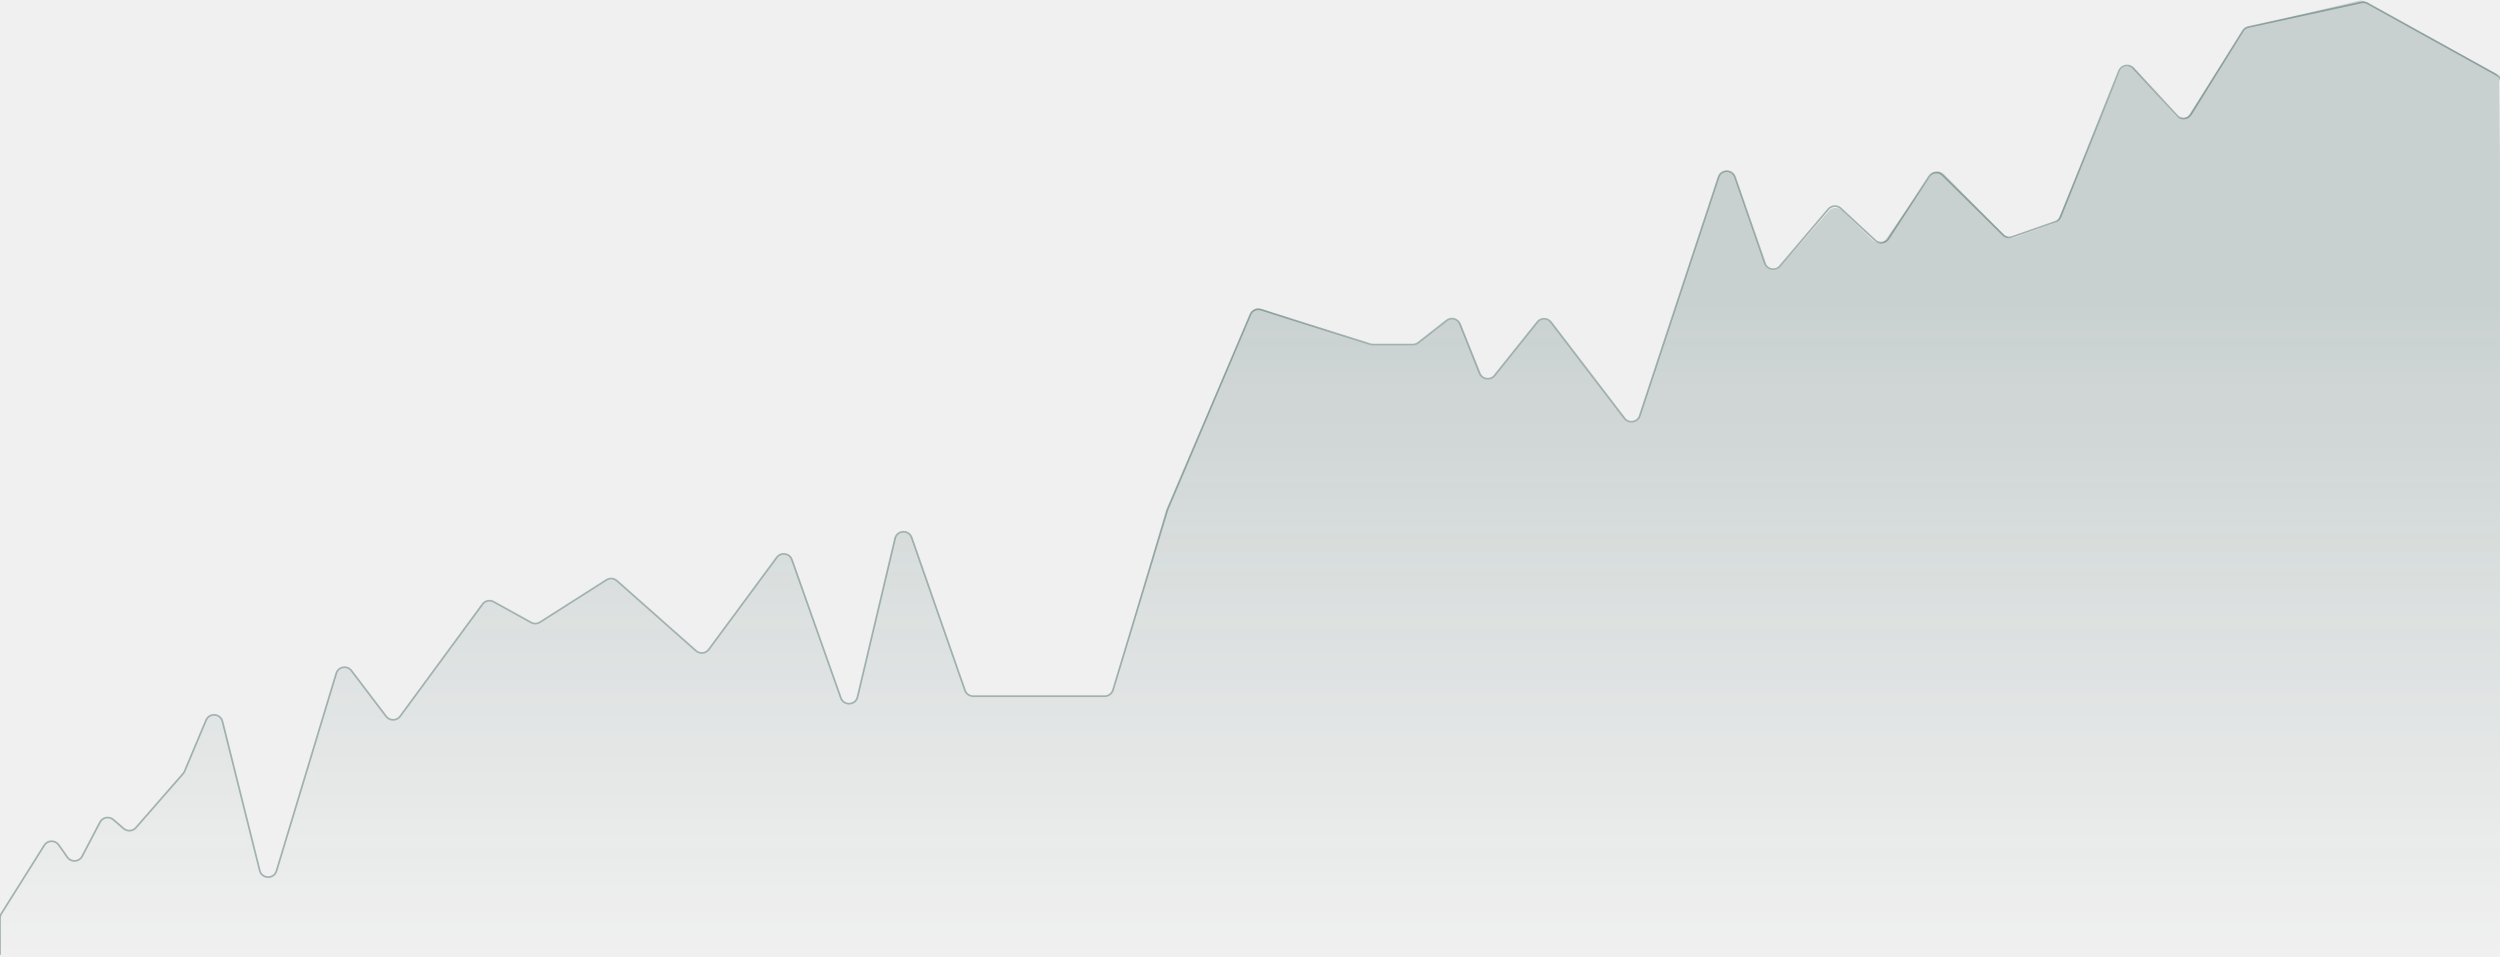
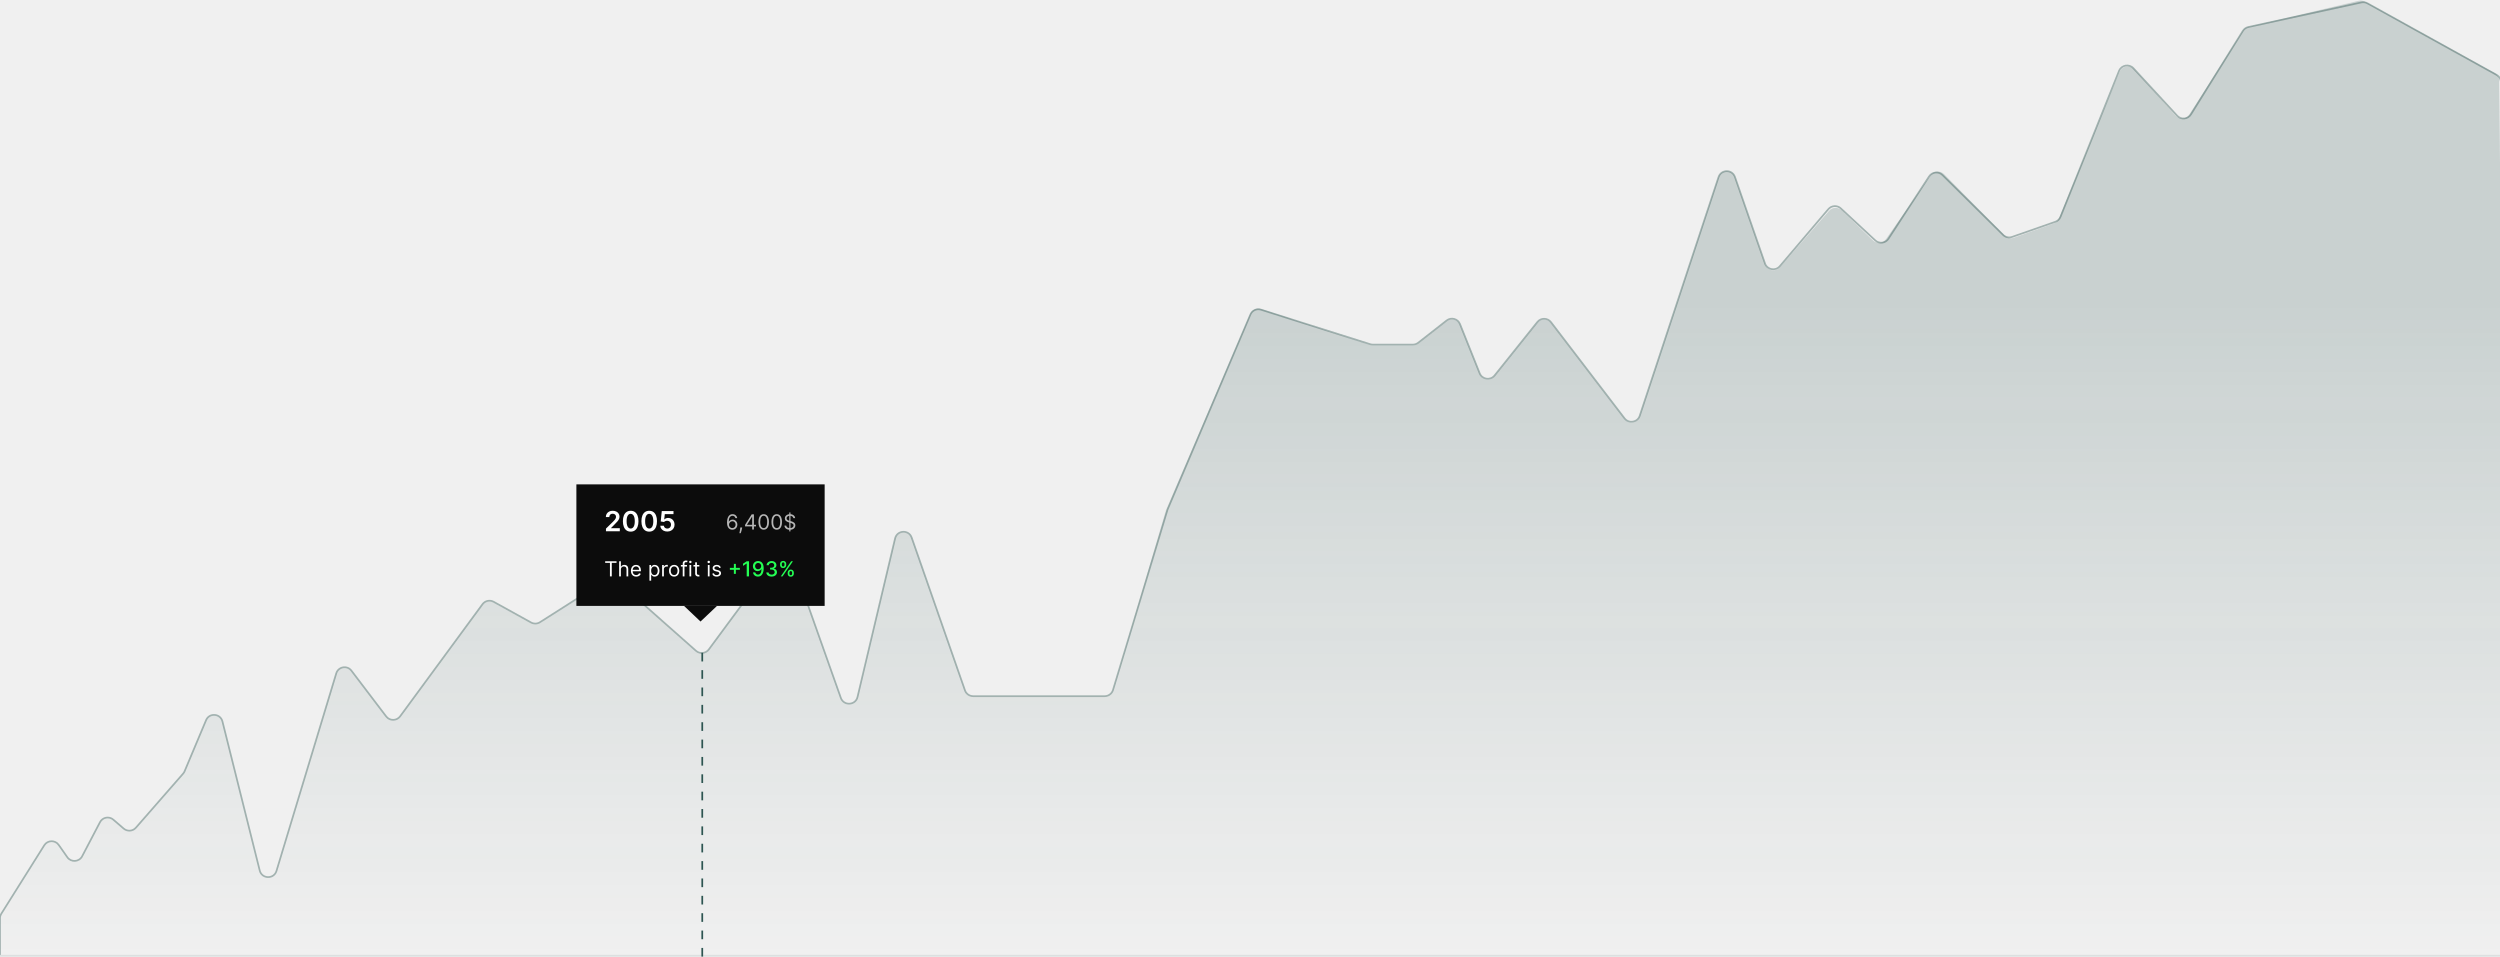
<svg xmlns="http://www.w3.org/2000/svg" width="1440" height="551" viewBox="0 0 1440 551" fill="none">
+   <rect width="1440" height="1" transform="translate(0 550)" fill="#2D5551" fill-opacity="0.1" />
  <path d="M1444.5 550L1440.52 47.419C1440.51 45.615 1439.52 43.959 1437.95 43.085L1363.65 1.912C1362.59 1.324 1361.35 1.142 1360.16 1.4L1295.07 15.551C1293.75 15.838 1292.6 16.648 1291.88 17.797L1261.97 65.917C1260.23 68.724 1256.29 69.096 1254.05 66.665L1228.87 39.329C1226.38 36.625 1221.92 37.443 1220.55 40.855L1186.85 124.892C1186.31 126.232 1185.22 127.274 1183.86 127.75L1158.95 136.469C1157.14 137.1 1155.14 136.649 1153.78 135.307L1118.86 100.804C1116.61 98.581 1112.88 98.98 1111.15 101.63L1087.74 137.529C1086.05 140.126 1082.42 140.572 1080.15 138.462L1060.33 120.054C1058.24 118.117 1054.96 118.31 1053.12 120.478L1025.16 153.341C1022.66 156.286 1017.9 155.394 1016.63 151.741L999.342 101.946C997.774 97.43 991.37 97.478 989.871 102.018L944.469 239.51C943.209 243.326 938.19 244.172 935.749 240.979L893.383 185.578C891.409 182.997 887.537 182.954 885.507 185.491L860.86 216.3C858.467 219.292 853.736 218.591 852.313 215.033L840.975 186.688C839.738 183.594 835.876 182.554 833.251 184.608L816.858 197.438C815.978 198.126 814.893 198.5 813.776 198.5H790.772C790.26 198.5 789.752 198.422 789.264 198.267L726.332 178.37C723.876 177.593 721.231 178.81 720.223 181.182L672.5 293.5L641.074 397.447C640.436 399.557 638.492 401 636.288 401H560.551C558.425 401 556.531 399.655 555.83 397.647L525.139 309.665C523.493 304.946 516.705 305.296 515.553 310.159L493.913 401.484C492.764 406.336 485.999 406.7 484.335 402L456.142 322.375C454.805 318.597 449.788 317.85 447.407 321.074L408.246 374.104C406.502 376.466 403.107 376.824 400.909 374.877L355.321 334.498C353.651 333.019 351.203 332.825 349.321 334.023L311.007 358.405C309.462 359.388 307.503 359.448 305.901 358.561L284.347 346.63C282.147 345.412 279.385 346.017 277.896 348.044L230.463 412.606C228.485 415.299 224.473 415.331 222.452 412.67L202.429 386.307C199.959 383.055 194.844 383.975 193.662 387.883L159.244 501.664C157.774 506.523 150.838 506.353 149.607 501.429L128.141 415.564C126.975 410.902 120.544 410.409 118.681 414.839L106.313 444.257C106.106 444.749 105.821 445.205 105.47 445.607L78.268 476.758C76.46 478.828 73.319 479.051 71.237 477.256L65.274 472.115C62.834 470.012 59.072 470.731 57.579 473.585L47.311 493.214C45.574 496.535 40.934 496.835 38.785 493.764L33.823 486.676C31.771 483.745 27.394 483.855 25.492 486.885L0.765 526.281C0.265 527.078 0 527.999 0 528.939V550" stroke="#2D5551" stroke-opacity="0.4" />
  <path d="M25.492 487.385L0.765 526.781C0.265 527.578 0 528.499 0 529.439V545.5C0 548.261 2.239 550.5 5 550.5H1439.45C1442.23 550.5 1444.48 548.231 1444.45 545.451L1439.53 46.421C1439.51 44.617 1438.52 42.961 1436.94 42.091L1362.19 0.93C1361.1 0.331 1359.83 0.159 1358.62 0.445L1294.97 15.533C1293.71 15.833 1292.61 16.611 1291.91 17.704L1261.05 65.949C1259.27 68.737 1255.32 69.054 1253.11 66.586L1229.3 39.932C1226.84 37.185 1222.36 37.944 1220.95 41.347L1185.85 125.953C1185.31 127.256 1184.24 128.271 1182.91 128.745L1160 136.929C1158.17 137.582 1156.13 137.116 1154.76 135.734L1119.72 100.268C1117.52 98.047 1113.85 98.359 1112.06 100.918L1086.35 137.708C1084.59 140.225 1081 140.576 1078.79 138.448L1060.78 121.138C1058.72 119.158 1055.43 119.303 1053.55 121.456L1025.18 153.988C1022.65 156.886 1017.94 155.967 1016.68 152.332L999.337 102.027C997.776 97.5 991.358 97.545 989.861 102.093L944.464 239.997C943.206 243.816 938.185 244.665 935.743 241.471L893.383 186.078C891.409 183.497 887.537 183.454 885.507 185.991L860.86 216.8C858.467 219.792 853.736 219.09 852.313 215.533L840.975 187.188C839.737 184.094 835.876 183.054 833.251 185.108L816.858 197.938C815.978 198.626 814.893 199 813.776 199H790.806C790.272 199 789.742 198.915 789.235 198.747L726.354 177.941C723.891 177.126 721.214 178.33 720.189 180.713L671.5 294L641.053 397.906C640.429 400.036 638.475 401.5 636.255 401.5H560.551C558.425 401.5 556.531 400.155 555.83 398.147L525.139 310.165C523.493 305.446 516.705 305.796 515.553 310.659L493.913 401.984C492.764 406.836 485.999 407.2 484.335 402.5L456.142 322.875C454.805 319.097 449.788 318.35 447.407 321.574L408.246 374.604C406.502 376.966 403.107 377.324 400.909 375.377L355.321 334.998C353.651 333.519 351.203 333.325 349.321 334.523L311.007 358.905C309.462 359.888 307.503 359.948 305.901 359.061L284.347 347.13C282.147 345.912 279.385 346.517 277.896 348.544L230.463 413.106C228.485 415.799 224.473 415.831 222.452 413.17L202.429 386.807C199.959 383.555 194.844 384.475 193.662 388.383L159.244 502.164C157.774 507.023 150.838 506.853 149.607 501.929L128.141 416.064C126.975 411.402 120.544 410.909 118.681 415.339L106.313 444.757C106.106 445.249 105.821 445.705 105.47 446.107L78.268 477.258C76.46 479.328 73.319 479.551 71.237 477.756L65.274 472.615C62.834 470.512 59.072 471.231 57.579 474.085L47.311 493.714C45.574 497.035 40.934 497.335 38.785 494.264L33.823 487.176C31.771 484.245 27.394 484.355 25.492 487.385Z" fill="url(#paint0_linear_6_18464)" fill-opacity="0.2" />
+   <line x1="404.5" y1="376" x2="404.5" y2="551" stroke="#2D5551" stroke-dasharray="5 5" />
+   <path d="M403.5 358L413 349L394 349L403.5 358Z" fill="#0C0C0C" />
+   <rect width="143" height="70" transform="matrix(1 0 0 -1 332 349)" fill="#0C0C0C" />
+   <path d="M348.58 324.21V323.273H355.125V324.21H352.381V332H351.324V324.21H348.58ZM357.625 328.062V332H356.62V323.273H357.625V326.477H357.711C357.864 326.139 358.094 325.871 358.401 325.672C358.711 325.47 359.123 325.369 359.637 325.369C360.083 325.369 360.473 325.459 360.809 325.638C361.144 325.814 361.404 326.085 361.588 326.452C361.776 326.815 361.87 327.278 361.87 327.841V332H360.864V327.909C360.864 327.389 360.729 326.987 360.459 326.703C360.192 326.416 359.821 326.273 359.347 326.273C359.017 326.273 358.722 326.342 358.461 326.482C358.202 326.621 357.998 326.824 357.847 327.091C357.699 327.358 357.625 327.682 357.625 328.062ZM366.454 332.136C365.823 332.136 365.279 331.997 364.822 331.719C364.367 331.438 364.016 331.045 363.769 330.543C363.525 330.037 363.403 329.449 363.403 328.778C363.403 328.108 363.525 327.517 363.769 327.006C364.016 326.491 364.36 326.091 364.8 325.804C365.244 325.514 365.761 325.369 366.352 325.369C366.692 325.369 367.029 325.426 367.362 325.54C367.694 325.653 367.996 325.838 368.269 326.094C368.542 326.347 368.759 326.682 368.921 327.099C369.083 327.517 369.164 328.031 369.164 328.642V329.068H364.119V328.199H368.141C368.141 327.83 368.067 327.5 367.92 327.21C367.775 326.92 367.567 326.692 367.298 326.524C367.031 326.357 366.715 326.273 366.352 326.273C365.951 326.273 365.604 326.372 365.312 326.571C365.022 326.767 364.799 327.023 364.643 327.338C364.487 327.653 364.408 327.991 364.408 328.352V328.932C364.408 329.426 364.494 329.845 364.664 330.189C364.837 330.53 365.077 330.79 365.384 330.969C365.691 331.145 366.048 331.233 366.454 331.233C366.718 331.233 366.957 331.196 367.17 331.122C367.386 331.045 367.572 330.932 367.728 330.781C367.884 330.628 368.005 330.437 368.09 330.21L369.062 330.483C368.96 330.812 368.788 331.102 368.546 331.352C368.305 331.599 368.006 331.793 367.651 331.932C367.296 332.068 366.897 332.136 366.454 332.136ZM374.069 334.455V325.455H375.04V326.494H375.16C375.234 326.381 375.336 326.236 375.467 326.06C375.6 325.881 375.79 325.722 376.038 325.582C376.288 325.44 376.626 325.369 377.052 325.369C377.603 325.369 378.089 325.507 378.509 325.783C378.93 326.058 379.258 326.449 379.494 326.955C379.729 327.46 379.847 328.057 379.847 328.744C379.847 329.438 379.729 330.038 379.494 330.547C379.258 331.053 378.931 331.445 378.513 331.723C378.096 331.999 377.614 332.136 377.069 332.136C376.648 332.136 376.312 332.067 376.059 331.928C375.806 331.786 375.612 331.625 375.475 331.446C375.339 331.264 375.234 331.114 375.16 330.994H375.075V334.455H374.069ZM375.058 328.727C375.058 329.222 375.13 329.658 375.275 330.036C375.42 330.411 375.631 330.705 375.91 330.918C376.188 331.128 376.529 331.233 376.933 331.233C377.353 331.233 377.704 331.122 377.985 330.901C378.269 330.676 378.482 330.375 378.624 329.997C378.769 329.616 378.842 329.193 378.842 328.727C378.842 328.267 378.771 327.852 378.629 327.483C378.489 327.111 378.278 326.817 377.994 326.601C377.712 326.382 377.359 326.273 376.933 326.273C376.523 326.273 376.18 326.376 375.901 326.584C375.623 326.788 375.413 327.075 375.271 327.445C375.129 327.811 375.058 328.239 375.058 328.727ZM381.381 332V325.455H382.353V326.443H382.421C382.54 326.119 382.756 325.857 383.069 325.655C383.381 325.453 383.734 325.352 384.126 325.352C384.2 325.352 384.292 325.354 384.403 325.357C384.513 325.359 384.597 325.364 384.654 325.369V326.392C384.62 326.384 384.542 326.371 384.42 326.354C384.3 326.334 384.174 326.324 384.04 326.324C383.722 326.324 383.438 326.391 383.188 326.524C382.941 326.655 382.745 326.837 382.6 327.07C382.458 327.3 382.387 327.562 382.387 327.858V332H381.381ZM388.306 332.136C387.715 332.136 387.197 331.996 386.751 331.714C386.308 331.433 385.961 331.04 385.711 330.534C385.464 330.028 385.34 329.437 385.34 328.761C385.34 328.08 385.464 327.484 385.711 326.976C385.961 326.467 386.308 326.072 386.751 325.791C387.197 325.51 387.715 325.369 388.306 325.369C388.897 325.369 389.414 325.51 389.857 325.791C390.303 326.072 390.65 326.467 390.897 326.976C391.147 327.484 391.272 328.08 391.272 328.761C391.272 329.437 391.147 330.028 390.897 330.534C390.65 331.04 390.303 331.433 389.857 331.714C389.414 331.996 388.897 332.136 388.306 332.136ZM388.306 331.233C388.755 331.233 389.124 331.118 389.414 330.888C389.704 330.658 389.918 330.355 390.058 329.98C390.197 329.605 390.266 329.199 390.266 328.761C390.266 328.324 390.197 327.916 390.058 327.538C389.918 327.161 389.704 326.855 389.414 326.622C389.124 326.389 388.755 326.273 388.306 326.273C387.857 326.273 387.488 326.389 387.198 326.622C386.908 326.855 386.694 327.161 386.555 327.538C386.415 327.916 386.346 328.324 386.346 328.761C386.346 329.199 386.415 329.605 386.555 329.98C386.694 330.355 386.908 330.658 387.198 330.888C387.488 331.118 387.857 331.233 388.306 331.233ZM395.722 325.455V326.307H392.194V325.455H395.722ZM393.25 332V324.551C393.25 324.176 393.338 323.864 393.515 323.614C393.691 323.364 393.919 323.176 394.201 323.051C394.482 322.926 394.779 322.864 395.091 322.864C395.338 322.864 395.54 322.884 395.696 322.923C395.853 322.963 395.969 323 396.046 323.034L395.756 323.903C395.705 323.886 395.634 323.865 395.543 323.839C395.455 323.814 395.338 323.801 395.194 323.801C394.861 323.801 394.621 323.885 394.473 324.053C394.328 324.22 394.256 324.466 394.256 324.79V332H393.25ZM397.131 332V325.455H398.137V332H397.131ZM397.643 324.364C397.447 324.364 397.278 324.297 397.136 324.163C396.996 324.03 396.927 323.869 396.927 323.682C396.927 323.494 396.996 323.334 397.136 323.2C397.278 323.067 397.447 323 397.643 323C397.839 323 398.006 323.067 398.146 323.2C398.288 323.334 398.359 323.494 398.359 323.682C398.359 323.869 398.288 324.03 398.146 324.163C398.006 324.297 397.839 324.364 397.643 324.364ZM402.826 325.455V326.307H399.434V325.455H402.826ZM400.422 323.886H401.428V330.125C401.428 330.409 401.469 330.622 401.551 330.764C401.637 330.903 401.745 330.997 401.875 331.045C402.009 331.091 402.15 331.114 402.297 331.114C402.408 331.114 402.499 331.108 402.57 331.097C402.641 331.082 402.698 331.071 402.74 331.062L402.945 331.966C402.877 331.991 402.782 332.017 402.659 332.043C402.537 332.071 402.382 332.085 402.195 332.085C401.911 332.085 401.632 332.024 401.36 331.902C401.09 331.78 400.865 331.594 400.686 331.344C400.51 331.094 400.422 330.778 400.422 330.398V323.886ZM407.713 332V325.455H408.719V332H407.713ZM408.225 324.364C408.029 324.364 407.86 324.297 407.718 324.163C407.578 324.03 407.509 323.869 407.509 323.682C407.509 323.494 407.578 323.334 407.718 323.2C407.86 323.067 408.029 323 408.225 323C408.421 323 408.588 323.067 408.728 323.2C408.87 323.334 408.941 323.494 408.941 323.682C408.941 323.869 408.87 324.03 408.728 324.163C408.588 324.297 408.421 324.364 408.225 324.364ZM415.197 326.92L414.294 327.176C414.237 327.026 414.153 326.879 414.043 326.737C413.935 326.592 413.787 326.473 413.599 326.379C413.412 326.286 413.172 326.239 412.879 326.239C412.479 326.239 412.145 326.331 411.878 326.516C411.614 326.697 411.482 326.929 411.482 327.21C411.482 327.46 411.572 327.658 411.754 327.803C411.936 327.947 412.22 328.068 412.607 328.165L413.578 328.403C414.163 328.545 414.599 328.763 414.886 329.055C415.173 329.345 415.317 329.719 415.317 330.176C415.317 330.551 415.209 330.886 414.993 331.182C414.78 331.477 414.482 331.71 414.098 331.881C413.714 332.051 413.268 332.136 412.76 332.136C412.092 332.136 411.54 331.991 411.102 331.702C410.665 331.412 410.388 330.989 410.271 330.432L411.226 330.193C411.317 330.545 411.489 330.81 411.741 330.986C411.997 331.162 412.331 331.25 412.743 331.25C413.212 331.25 413.584 331.151 413.859 330.952C414.138 330.75 414.277 330.509 414.277 330.227C414.277 330 414.197 329.81 414.038 329.656C413.879 329.5 413.635 329.384 413.305 329.307L412.214 329.051C411.615 328.909 411.175 328.689 410.893 328.391C410.615 328.089 410.476 327.713 410.476 327.261C410.476 326.892 410.58 326.565 410.787 326.281C410.997 325.997 411.283 325.774 411.643 325.612C412.007 325.45 412.419 325.369 412.879 325.369C413.527 325.369 414.036 325.511 414.405 325.795C414.777 326.08 415.041 326.455 415.197 326.92Z" fill="white" />
+   <path d="M422.707 330.534V324.773H423.853V330.534H422.707ZM420.402 328.224V327.082H426.163V328.224H420.402ZM431.428 323.273V332H430.107V324.594H430.056L427.968 325.957V324.696L430.145 323.273H431.428ZM436.691 323.153C437.08 323.156 437.463 323.227 437.841 323.366C438.219 323.506 438.56 323.733 438.864 324.048C439.171 324.364 439.415 324.79 439.597 325.327C439.782 325.861 439.875 326.526 439.878 327.321C439.878 328.085 439.801 328.766 439.648 329.362C439.495 329.956 439.275 330.457 438.988 330.866C438.703 331.276 438.358 331.587 437.952 331.8C437.546 332.013 437.088 332.119 436.58 332.119C436.06 332.119 435.598 332.017 435.195 331.812C434.792 331.608 434.463 331.325 434.211 330.964C433.958 330.601 433.8 330.183 433.738 329.712H435.037C435.123 330.087 435.296 330.391 435.557 330.624C435.821 330.854 436.162 330.969 436.58 330.969C437.219 330.969 437.718 330.69 438.076 330.134C438.434 329.574 438.614 328.793 438.617 327.79H438.549C438.401 328.034 438.216 328.244 437.995 328.42C437.776 328.597 437.53 328.733 437.257 328.83C436.985 328.926 436.694 328.974 436.384 328.974C435.881 328.974 435.424 328.851 435.012 328.604C434.6 328.357 434.272 328.017 434.027 327.585C433.783 327.153 433.661 326.661 433.661 326.107C433.661 325.555 433.786 325.055 434.036 324.607C434.289 324.158 434.641 323.803 435.093 323.541C435.547 323.277 436.08 323.148 436.691 323.153ZM436.695 324.261C436.363 324.261 436.063 324.344 435.796 324.509C435.532 324.67 435.323 324.891 435.169 325.169C435.016 325.445 434.939 325.751 434.939 326.089C434.939 326.428 435.013 326.734 435.161 327.01C435.311 327.283 435.516 327.5 435.775 327.662C436.036 327.821 436.334 327.901 436.669 327.901C436.919 327.901 437.152 327.852 437.368 327.756C437.584 327.659 437.773 327.526 437.935 327.355C438.097 327.182 438.223 326.986 438.314 326.767C438.405 326.548 438.451 326.318 438.451 326.077C438.451 325.756 438.374 325.457 438.221 325.182C438.07 324.906 437.863 324.685 437.598 324.517C437.334 324.347 437.033 324.261 436.695 324.261ZM444.456 332.119C443.871 332.119 443.348 332.018 442.888 331.817C442.43 331.615 442.068 331.335 441.801 330.977C441.537 330.616 441.395 330.199 441.375 329.724H442.713C442.73 329.983 442.817 330.207 442.973 330.398C443.132 330.585 443.339 330.73 443.595 330.832C443.851 330.935 444.135 330.986 444.447 330.986C444.791 330.986 445.095 330.926 445.359 330.807C445.626 330.687 445.835 330.521 445.986 330.308C446.136 330.092 446.212 329.844 446.212 329.562C446.212 329.27 446.136 329.013 445.986 328.791C445.838 328.567 445.621 328.391 445.334 328.263C445.05 328.135 444.706 328.071 444.303 328.071H443.565V326.997H444.303C444.626 326.997 444.911 326.939 445.155 326.822C445.402 326.706 445.595 326.544 445.734 326.337C445.874 326.126 445.943 325.881 445.943 325.599C445.943 325.33 445.882 325.095 445.76 324.896C445.641 324.695 445.47 324.537 445.249 324.423C445.03 324.31 444.771 324.253 444.473 324.253C444.189 324.253 443.923 324.305 443.676 324.411C443.432 324.513 443.233 324.661 443.08 324.854C442.926 325.044 442.844 325.273 442.832 325.54H441.558C441.572 325.068 441.712 324.653 441.976 324.295C442.243 323.937 442.595 323.658 443.033 323.456C443.47 323.254 443.956 323.153 444.49 323.153C445.05 323.153 445.533 323.263 445.939 323.482C446.348 323.697 446.663 323.986 446.885 324.347C447.109 324.707 447.22 325.102 447.217 325.531C447.22 326.02 447.084 326.435 446.808 326.776C446.536 327.116 446.172 327.345 445.717 327.462V327.53C446.297 327.618 446.746 327.848 447.064 328.22C447.385 328.592 447.544 329.054 447.541 329.605C447.544 330.085 447.411 330.516 447.141 330.896C446.874 331.277 446.509 331.577 446.045 331.795C445.582 332.011 445.053 332.119 444.456 332.119ZM453.707 330.364V329.903C453.707 329.574 453.776 329.273 453.912 329C454.051 328.724 454.253 328.504 454.517 328.339C454.784 328.172 455.107 328.088 455.484 328.088C455.871 328.088 456.195 328.17 456.456 328.335C456.717 328.5 456.915 328.72 457.048 328.996C457.185 329.271 457.253 329.574 457.253 329.903V330.364C457.253 330.693 457.185 330.996 457.048 331.271C456.912 331.544 456.712 331.764 456.447 331.932C456.186 332.097 455.865 332.179 455.484 332.179C455.101 332.179 454.777 332.097 454.513 331.932C454.249 331.764 454.048 331.544 453.912 331.271C453.776 330.996 453.707 330.693 453.707 330.364ZM454.7 329.903V330.364C454.7 330.608 454.759 330.83 454.875 331.028C454.991 331.227 455.195 331.327 455.484 331.327C455.771 331.327 455.972 331.227 456.085 331.028C456.199 330.83 456.256 330.608 456.256 330.364V329.903C456.256 329.659 456.2 329.437 456.089 329.239C455.982 329.04 455.78 328.94 455.484 328.94C455.2 328.94 454.999 329.04 454.879 329.239C454.76 329.437 454.7 329.659 454.7 329.903ZM449.318 325.369V324.909C449.318 324.58 449.386 324.277 449.523 324.001C449.662 323.726 449.864 323.506 450.128 323.341C450.395 323.176 450.717 323.094 451.095 323.094C451.482 323.094 451.805 323.176 452.067 323.341C452.328 323.506 452.526 323.726 452.659 324.001C452.793 324.277 452.859 324.58 452.859 324.909V325.369C452.859 325.699 452.791 326.001 452.655 326.277C452.521 326.55 452.322 326.77 452.058 326.938C451.797 327.102 451.476 327.185 451.095 327.185C450.709 327.185 450.384 327.102 450.119 326.938C449.858 326.77 449.659 326.55 449.523 326.277C449.386 326.001 449.318 325.699 449.318 325.369ZM450.315 324.909V325.369C450.315 325.614 450.372 325.835 450.486 326.034C450.602 326.233 450.805 326.332 451.095 326.332C451.379 326.332 451.578 326.233 451.692 326.034C451.808 325.835 451.866 325.614 451.866 325.369V324.909C451.866 324.665 451.811 324.443 451.7 324.244C451.589 324.045 451.388 323.946 451.095 323.946C450.811 323.946 450.609 324.045 450.49 324.244C450.374 324.443 450.315 324.665 450.315 324.909ZM449.723 332L455.723 323.273H456.741L450.741 332H449.723Z" fill="#24FF54" />
+   <path d="M349.034 306V304.477L353.074 300.517C353.46 300.127 353.782 299.78 354.04 299.477C354.297 299.174 354.491 298.881 354.619 298.597C354.748 298.312 354.812 298.009 354.812 297.688C354.812 297.32 354.729 297.006 354.562 296.744C354.396 296.479 354.167 296.275 353.875 296.131C353.583 295.987 353.252 295.915 352.881 295.915C352.498 295.915 352.163 295.994 351.875 296.153C351.587 296.309 351.364 296.53 351.205 296.818C351.049 297.106 350.972 297.449 350.972 297.847H348.966C348.966 297.108 349.134 296.466 349.472 295.92C349.809 295.375 350.273 294.953 350.864 294.653C351.458 294.354 352.14 294.205 352.909 294.205C353.689 294.205 354.375 294.35 354.966 294.642C355.557 294.934 356.015 295.333 356.341 295.841C356.67 296.348 356.835 296.928 356.835 297.58C356.835 298.015 356.752 298.443 356.585 298.864C356.419 299.284 356.125 299.75 355.705 300.261C355.288 300.773 354.703 301.392 353.949 302.119L351.943 304.159V304.239H357.011V306H349.034ZM363.273 306.222C362.337 306.222 361.534 305.985 360.864 305.511C360.197 305.034 359.684 304.347 359.324 303.449C358.968 302.547 358.79 301.462 358.79 300.193C358.794 298.924 358.973 297.845 359.33 296.955C359.689 296.061 360.203 295.379 360.869 294.909C361.54 294.439 362.341 294.205 363.273 294.205C364.205 294.205 365.006 294.439 365.676 294.909C366.347 295.379 366.86 296.061 367.216 296.955C367.576 297.848 367.756 298.928 367.756 300.193C367.756 301.466 367.576 302.553 367.216 303.455C366.86 304.352 366.347 305.038 365.676 305.511C365.009 305.985 364.208 306.222 363.273 306.222ZM363.273 304.443C364 304.443 364.574 304.085 364.994 303.369C365.419 302.65 365.631 301.591 365.631 300.193C365.631 299.269 365.534 298.492 365.341 297.864C365.148 297.235 364.875 296.761 364.523 296.443C364.17 296.121 363.754 295.96 363.273 295.96C362.549 295.96 361.977 296.32 361.557 297.04C361.136 297.756 360.924 298.807 360.92 300.193C360.917 301.121 361.009 301.902 361.199 302.534C361.392 303.167 361.665 303.644 362.017 303.966C362.369 304.284 362.788 304.443 363.273 304.443ZM373.945 306.222C373.009 306.222 372.206 305.985 371.536 305.511C370.869 305.034 370.356 304.347 369.996 303.449C369.64 302.547 369.462 301.462 369.462 300.193C369.465 298.924 369.645 297.845 370.001 296.955C370.361 296.061 370.875 295.379 371.541 294.909C372.212 294.439 373.013 294.205 373.945 294.205C374.876 294.205 375.678 294.439 376.348 294.909C377.018 295.379 377.532 296.061 377.888 296.955C378.248 297.848 378.428 298.928 378.428 300.193C378.428 301.466 378.248 302.553 377.888 303.455C377.532 304.352 377.018 305.038 376.348 305.511C375.681 305.985 374.88 306.222 373.945 306.222ZM373.945 304.443C374.672 304.443 375.246 304.085 375.666 303.369C376.09 302.65 376.303 301.591 376.303 300.193C376.303 299.269 376.206 298.492 376.013 297.864C375.82 297.235 375.547 296.761 375.195 296.443C374.842 296.121 374.426 295.96 373.945 295.96C373.221 295.96 372.649 296.32 372.229 297.04C371.808 297.756 371.596 298.807 371.592 300.193C371.589 301.121 371.681 301.902 371.871 302.534C372.064 303.167 372.337 303.644 372.689 303.966C373.041 304.284 373.46 304.443 373.945 304.443ZM384.361 306.159C383.603 306.159 382.925 306.017 382.327 305.733C381.728 305.445 381.253 305.051 380.901 304.551C380.552 304.051 380.366 303.479 380.344 302.835H382.389C382.427 303.312 382.634 303.703 383.009 304.006C383.384 304.305 383.834 304.455 384.361 304.455C384.774 304.455 385.141 304.36 385.463 304.17C385.785 303.981 386.039 303.718 386.224 303.381C386.41 303.044 386.501 302.659 386.497 302.227C386.501 301.788 386.408 301.398 386.219 301.057C386.029 300.716 385.77 300.449 385.44 300.256C385.111 300.059 384.732 299.96 384.304 299.96C383.955 299.956 383.613 300.021 383.276 300.153C382.938 300.286 382.671 300.46 382.474 300.676L380.571 300.364L381.179 294.364H387.929V296.125H382.923L382.588 299.21H382.656C382.872 298.956 383.177 298.746 383.571 298.58C383.965 298.409 384.397 298.324 384.866 298.324C385.571 298.324 386.2 298.491 386.753 298.824C387.306 299.153 387.741 299.608 388.06 300.188C388.378 300.767 388.537 301.43 388.537 302.176C388.537 302.945 388.359 303.631 388.003 304.233C387.651 304.831 387.16 305.303 386.531 305.648C385.906 305.989 385.183 306.159 384.361 306.159Z" fill="white" />
+   <path opacity="0.7" d="M421.801 305.119C421.443 305.114 421.085 305.045 420.727 304.915C420.369 304.784 420.043 304.564 419.747 304.254C419.452 303.942 419.214 303.52 419.036 302.989C418.857 302.455 418.767 301.784 418.767 300.977C418.767 300.205 418.839 299.52 418.984 298.923C419.129 298.324 419.339 297.82 419.615 297.411C419.891 296.999 420.223 296.686 420.612 296.473C421.004 296.26 421.446 296.153 421.938 296.153C422.426 296.153 422.861 296.251 423.241 296.447C423.625 296.641 423.938 296.911 424.179 297.257C424.42 297.604 424.577 298.003 424.648 298.455H423.608C423.511 298.062 423.324 297.737 423.045 297.479C422.767 297.22 422.398 297.091 421.938 297.091C421.261 297.091 420.729 297.385 420.339 297.973C419.953 298.561 419.759 299.386 419.756 300.449H419.824C419.983 300.207 420.172 300.001 420.391 299.831C420.612 299.658 420.857 299.524 421.124 299.43C421.391 299.337 421.673 299.29 421.972 299.29C422.472 299.29 422.929 299.415 423.344 299.665C423.759 299.912 424.091 300.254 424.341 300.692C424.591 301.126 424.716 301.625 424.716 302.188C424.716 302.727 424.595 303.222 424.354 303.67C424.112 304.116 423.773 304.472 423.335 304.736C422.901 304.997 422.389 305.125 421.801 305.119ZM421.801 304.182C422.159 304.182 422.48 304.092 422.764 303.913C423.051 303.734 423.277 303.494 423.442 303.193C423.609 302.892 423.693 302.557 423.693 302.188C423.693 301.827 423.612 301.499 423.45 301.203C423.291 300.905 423.071 300.668 422.79 300.491C422.511 300.315 422.193 300.227 421.835 300.227C421.565 300.227 421.314 300.281 421.081 300.389C420.848 300.494 420.643 300.639 420.467 300.824C420.294 301.009 420.158 301.22 420.058 301.459C419.959 301.695 419.909 301.943 419.909 302.205C419.909 302.551 419.99 302.875 420.152 303.176C420.317 303.477 420.541 303.72 420.825 303.905C421.112 304.089 421.438 304.182 421.801 304.182ZM427.499 303.807L427.43 304.267C427.382 304.591 427.308 304.938 427.209 305.307C427.112 305.676 427.011 306.024 426.906 306.351C426.801 306.678 426.714 306.938 426.646 307.131H425.879C425.916 306.949 425.964 306.709 426.024 306.411C426.084 306.112 426.143 305.778 426.203 305.409C426.266 305.043 426.317 304.668 426.357 304.284L426.408 303.807H427.499ZM429.14 303.21V302.341L432.975 296.273H433.606V297.619H433.18L430.282 302.205V302.273H435.447V303.21H429.14ZM433.248 305V302.946V302.541V296.273H434.254V305H433.248ZM439.891 305.119C439.249 305.119 438.702 304.945 438.25 304.595C437.798 304.243 437.453 303.733 437.214 303.065C436.976 302.395 436.857 301.585 436.857 300.636C436.857 299.693 436.976 298.888 437.214 298.22C437.456 297.55 437.803 297.038 438.254 296.686C438.709 296.331 439.254 296.153 439.891 296.153C440.527 296.153 441.071 296.331 441.523 296.686C441.977 297.038 442.324 297.55 442.562 298.22C442.804 298.888 442.925 299.693 442.925 300.636C442.925 301.585 442.805 302.395 442.567 303.065C442.328 303.733 441.983 304.243 441.531 304.595C441.08 304.945 440.533 305.119 439.891 305.119ZM439.891 304.182C440.527 304.182 441.021 303.875 441.374 303.261C441.726 302.648 441.902 301.773 441.902 300.636C441.902 299.881 441.821 299.237 441.659 298.706C441.5 298.175 441.27 297.77 440.969 297.491C440.67 297.213 440.311 297.074 439.891 297.074C439.26 297.074 438.767 297.385 438.412 298.007C438.057 298.626 437.879 299.503 437.879 300.636C437.879 301.392 437.959 302.034 438.118 302.562C438.277 303.091 438.506 303.493 438.804 303.768C439.105 304.044 439.467 304.182 439.891 304.182ZM447.391 305.119C446.749 305.119 446.202 304.945 445.75 304.595C445.298 304.243 444.953 303.733 444.714 303.065C444.476 302.395 444.357 301.585 444.357 300.636C444.357 299.693 444.476 298.888 444.714 298.22C444.956 297.55 445.303 297.038 445.754 296.686C446.209 296.331 446.754 296.153 447.391 296.153C448.027 296.153 448.571 296.331 449.023 296.686C449.477 297.038 449.824 297.55 450.062 298.22C450.304 298.888 450.425 299.693 450.425 300.636C450.425 301.585 450.305 302.395 450.067 303.065C449.828 303.733 449.483 304.243 449.031 304.595C448.58 304.945 448.033 305.119 447.391 305.119ZM447.391 304.182C448.027 304.182 448.521 303.875 448.874 303.261C449.226 302.648 449.402 301.773 449.402 300.636C449.402 299.881 449.321 299.237 449.159 298.706C449 298.175 448.77 297.77 448.469 297.491C448.17 297.213 447.811 297.074 447.391 297.074C446.76 297.074 446.267 297.385 445.912 298.007C445.557 298.626 445.379 299.503 445.379 300.636C445.379 301.392 445.459 302.034 445.618 302.562C445.777 303.091 446.006 303.493 446.304 303.768C446.605 304.044 446.967 304.182 447.391 304.182ZM454.618 306.091V295.182H455.317V306.091H454.618ZM456.97 298.455C456.919 298.023 456.712 297.688 456.348 297.449C455.984 297.21 455.538 297.091 455.01 297.091C454.624 297.091 454.286 297.153 453.996 297.278C453.709 297.403 453.484 297.575 453.322 297.794C453.163 298.013 453.084 298.261 453.084 298.54C453.084 298.773 453.139 298.973 453.25 299.141C453.364 299.305 453.509 299.443 453.685 299.554C453.861 299.662 454.045 299.751 454.239 299.822C454.432 299.891 454.609 299.946 454.771 299.989L455.658 300.227C455.885 300.287 456.138 300.369 456.416 300.474C456.697 300.58 456.966 300.723 457.222 300.905C457.48 301.084 457.693 301.314 457.861 301.595C458.028 301.876 458.112 302.222 458.112 302.631C458.112 303.102 457.989 303.528 457.741 303.909C457.497 304.29 457.139 304.592 456.668 304.817C456.199 305.041 455.629 305.153 454.959 305.153C454.334 305.153 453.793 305.053 453.335 304.851C452.881 304.649 452.523 304.368 452.261 304.007C452.003 303.646 451.857 303.227 451.822 302.75H452.913C452.942 303.08 453.053 303.352 453.246 303.568C453.442 303.781 453.689 303.94 453.987 304.045C454.288 304.148 454.612 304.199 454.959 304.199C455.362 304.199 455.724 304.134 456.045 304.003C456.366 303.869 456.621 303.685 456.808 303.449C456.996 303.21 457.089 302.932 457.089 302.614C457.089 302.324 457.009 302.088 456.847 301.906C456.685 301.724 456.472 301.577 456.207 301.463C455.943 301.349 455.658 301.25 455.351 301.165L454.277 300.858C453.595 300.662 453.055 300.382 452.658 300.018C452.26 299.655 452.061 299.179 452.061 298.591C452.061 298.102 452.193 297.676 452.457 297.312C452.724 296.946 453.082 296.662 453.531 296.46C453.983 296.256 454.487 296.153 455.044 296.153C455.607 296.153 456.107 296.254 456.544 296.456C456.982 296.655 457.328 296.928 457.584 297.274C457.842 297.621 457.979 298.014 457.993 298.455H456.97Z" fill="white" />
  <defs>
    <linearGradient id="paint0_linear_6_18464" x1="722.25" y1="173.5" x2="722.25" y2="550.5" gradientUnits="userSpaceOnUse">
      <stop stop-color="#2D5551" />
      <stop offset="1" stop-color="#2D5551" stop-opacity="0" />
    </linearGradient>
  </defs>
</svg>
